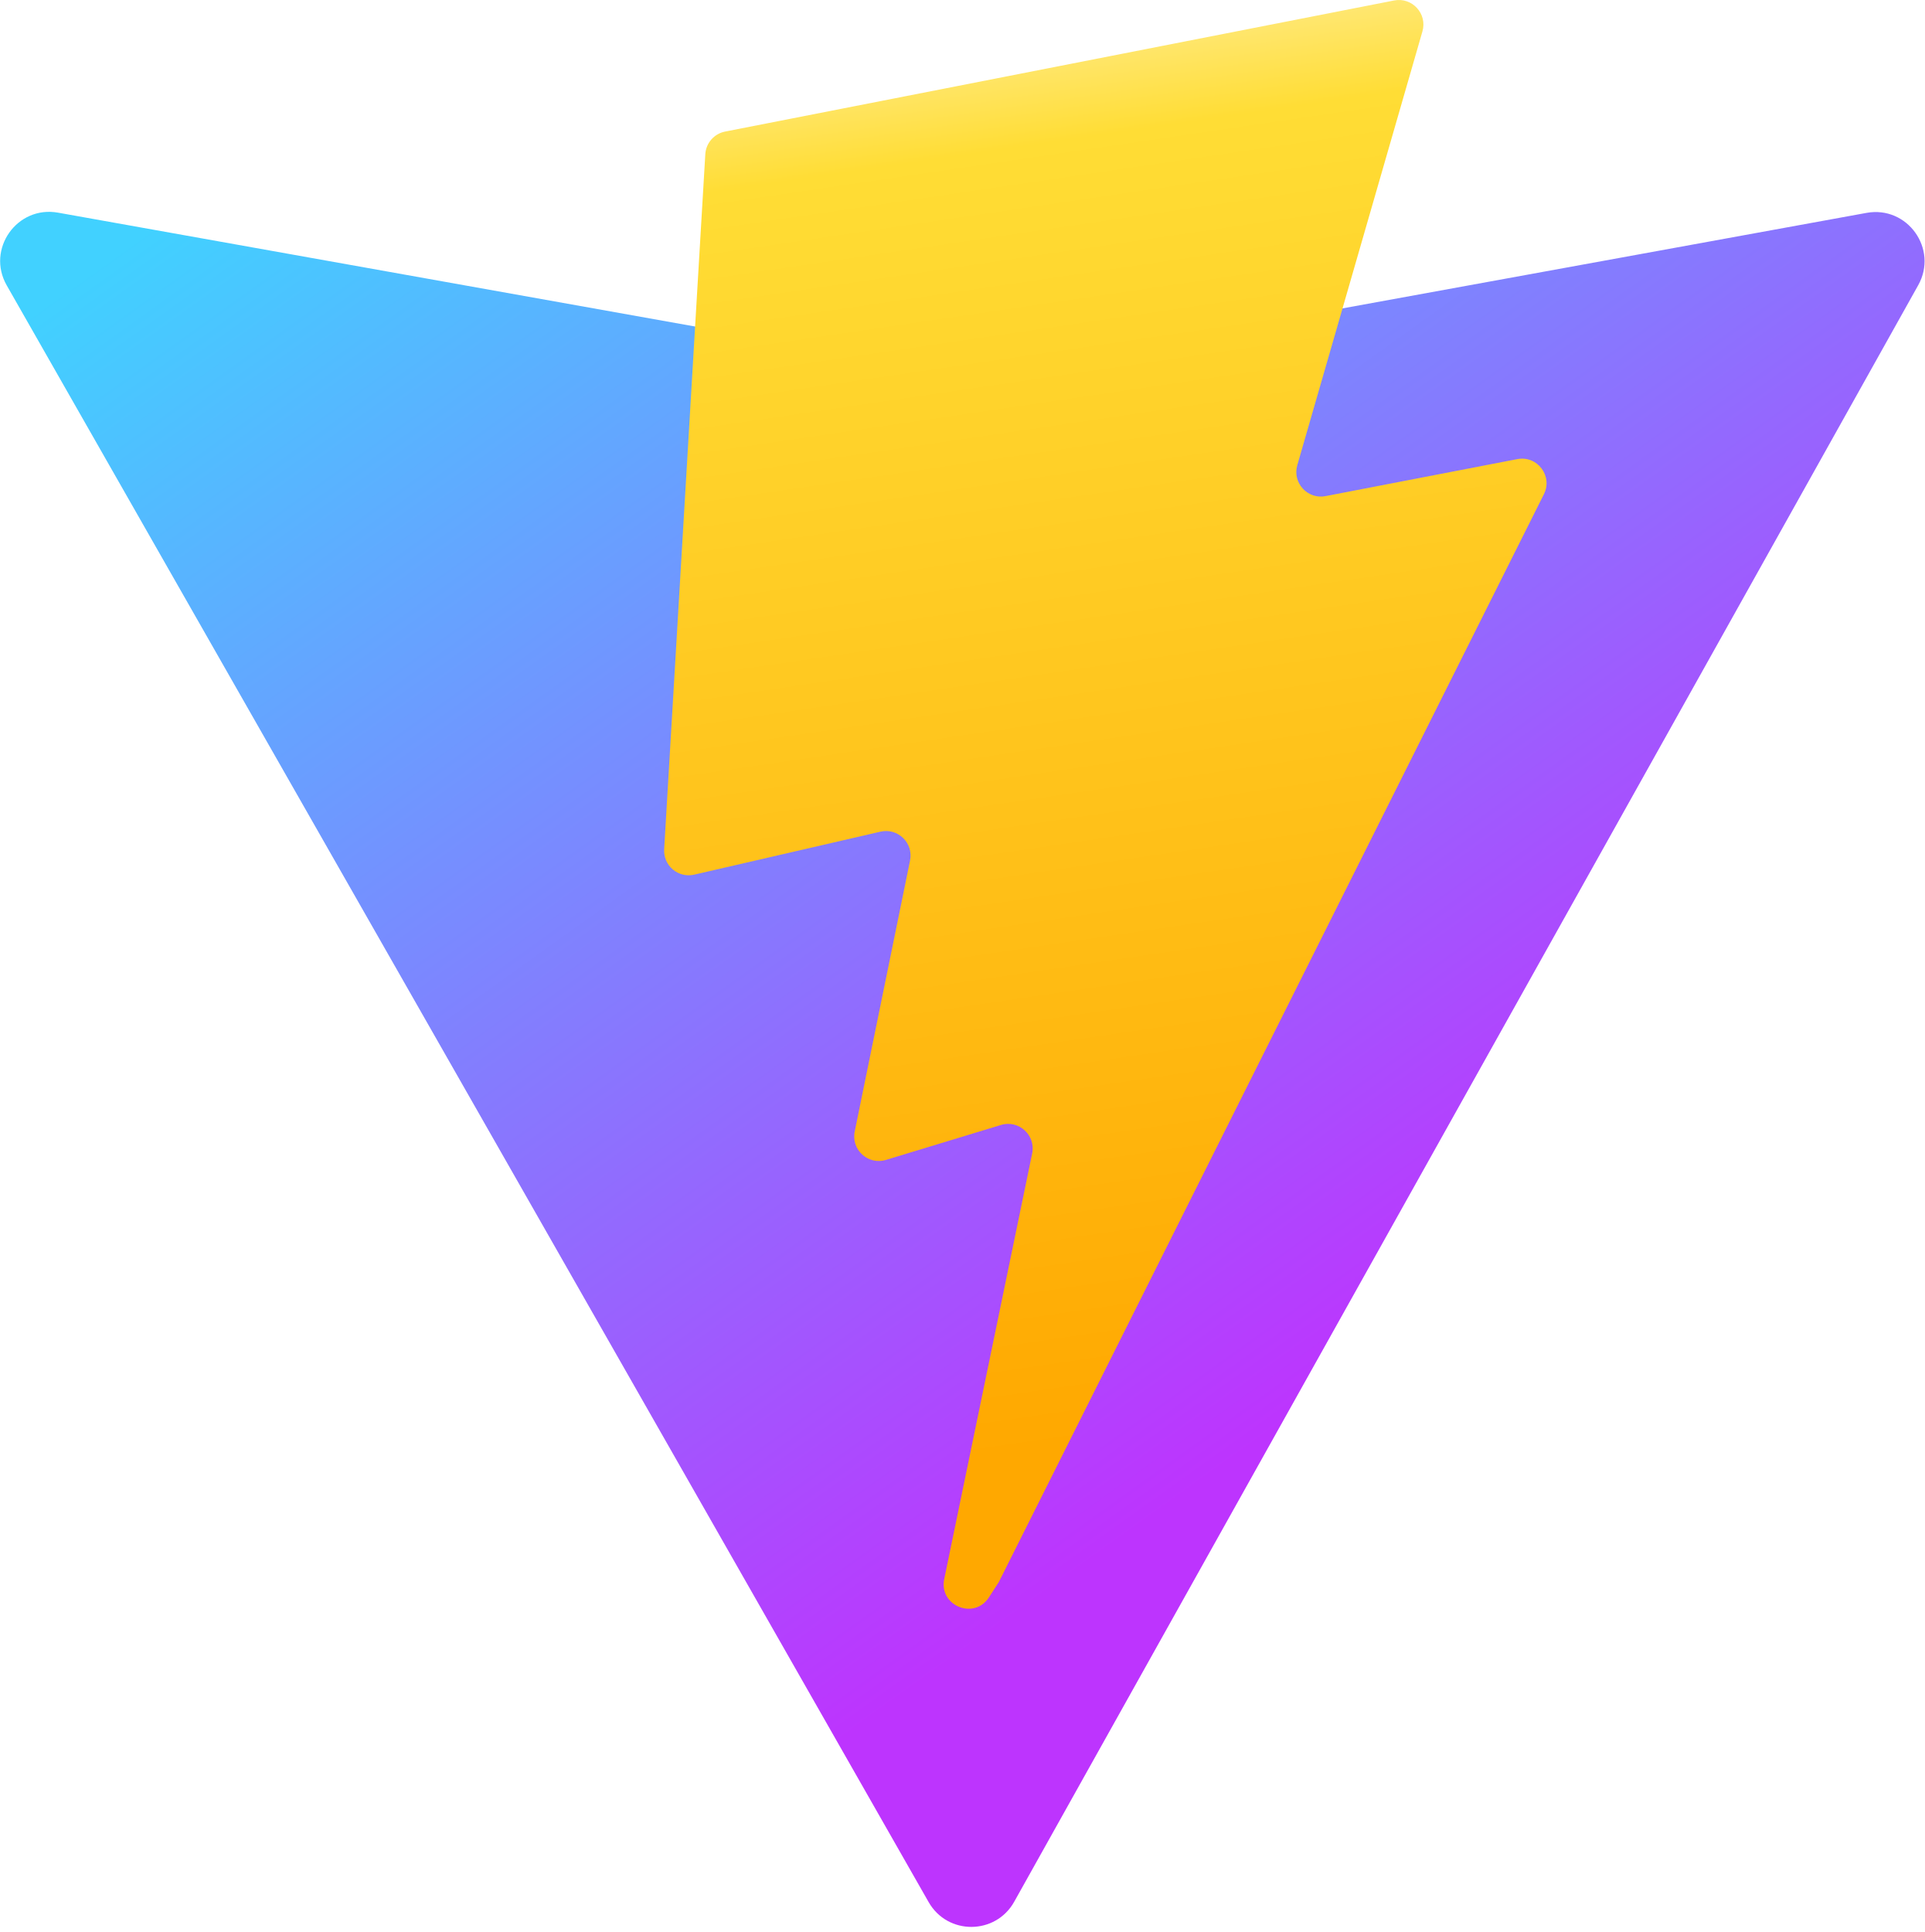
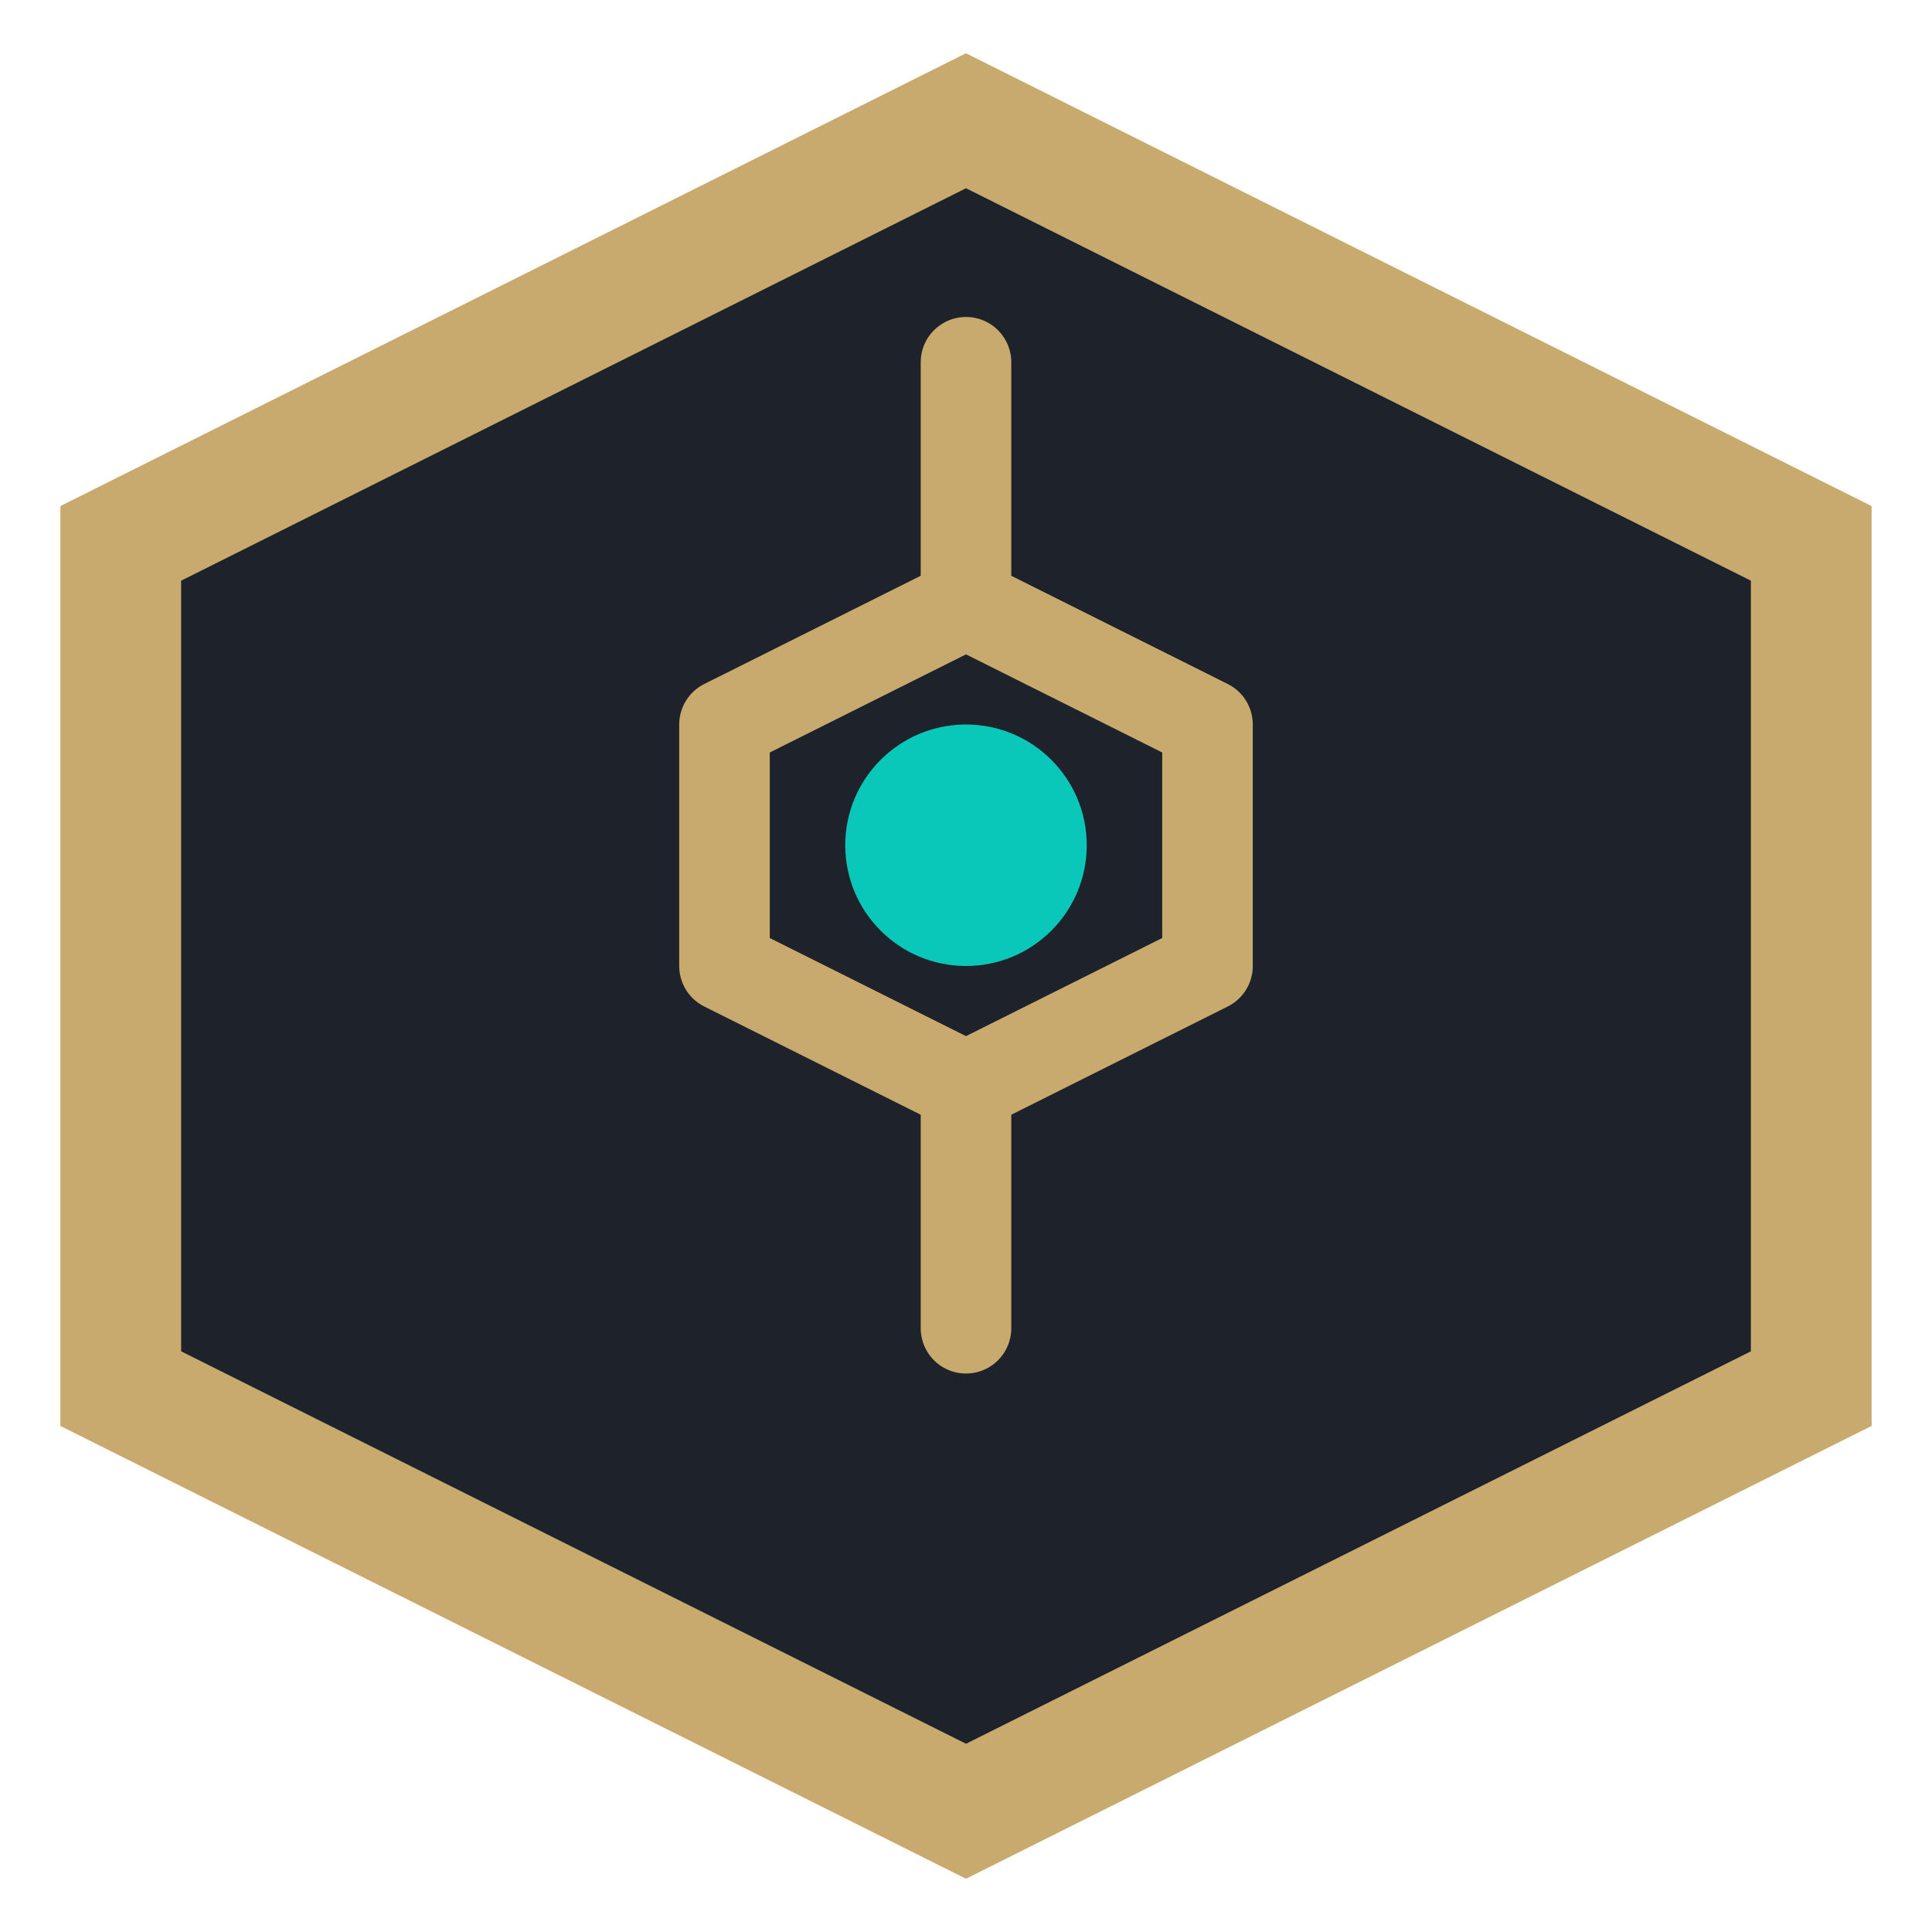
- <svg xmlns="http://www.w3.org/2000/svg" aria-hidden="true" role="img" class="iconify iconify--logos" width="31.88" height="32" preserveAspectRatio="xMidYMid meet" viewBox="0 0 256 257">
-   <defs>
-     <linearGradient id="IconifyId1813088fe1fbc01fb466" x1="-.828%" x2="57.636%" y1="7.652%" y2="78.411%">
-       <stop offset="0%" stop-color="#41D1FF" />
-       <stop offset="100%" stop-color="#BD34FE" />
-     </linearGradient>
-     <linearGradient id="IconifyId1813088fe1fbc01fb467" x1="43.376%" x2="50.316%" y1="2.242%" y2="89.03%">
-       <stop offset="0%" stop-color="#FFEA83" />
-       <stop offset="8.333%" stop-color="#FFDD35" />
-       <stop offset="100%" stop-color="#FFA800" />
-     </linearGradient>
-   </defs>
-   <path fill="url(#IconifyId1813088fe1fbc01fb466)" d="M255.153 37.938L134.897 252.976c-2.483 4.44-8.862 4.466-11.382.048L.875 37.958c-2.746-4.814 1.371-10.646 6.827-9.67l120.385 21.517a6.537 6.537 0 0 0 2.322-.004l117.867-21.483c5.438-.991 9.574 4.796 6.877 9.62Z" />
-   <path fill="url(#IconifyId1813088fe1fbc01fb467)" d="M185.432.063L96.44 17.501a3.268 3.268 0 0 0-2.634 3.014l-5.474 92.456a3.268 3.268 0 0 0 3.997 3.378l24.777-5.718c2.318-.535 4.413 1.507 3.936 3.838l-7.361 36.047c-.495 2.426 1.782 4.5 4.151 3.78l15.304-4.649c2.372-.72 4.652 1.36 4.15 3.788l-11.698 56.621c-.732 3.542 3.979 5.473 5.943 2.437l1.313-2.028l72.516-144.72c1.215-2.423-.88-5.186-3.54-4.672l-25.505 4.922c-2.396.462-4.435-1.77-3.759-4.114l16.646-57.705c.677-2.35-1.37-4.583-3.769-4.113Z" />
+ <svg xmlns="http://www.w3.org/2000/svg" width="32" height="32" viewBox="0 0 32 32" fill="none">
+   <path d="M16 2L2 9V23L16 30L30 23V9L16 2Z" stroke="#c8aa6e" stroke-width="2" fill="rgba(6, 11, 19, 0.9)" />
+   <path d="M16 6V10M16 10L12 12M16 10L20 12M12 12V16M20 12V16M12 16L16 18M20 16L16 18M16 18V22" stroke="#c8aa6e" stroke-width="1.5" stroke-linecap="round" stroke-linejoin="round" />
+   <circle cx="16" cy="14" r="2" fill="#0ac8b9">
+     <animate attributeName="opacity" values="0.5;1;0.5" dur="3s" repeatCount="indefinite" />
+   </circle>
</svg>
